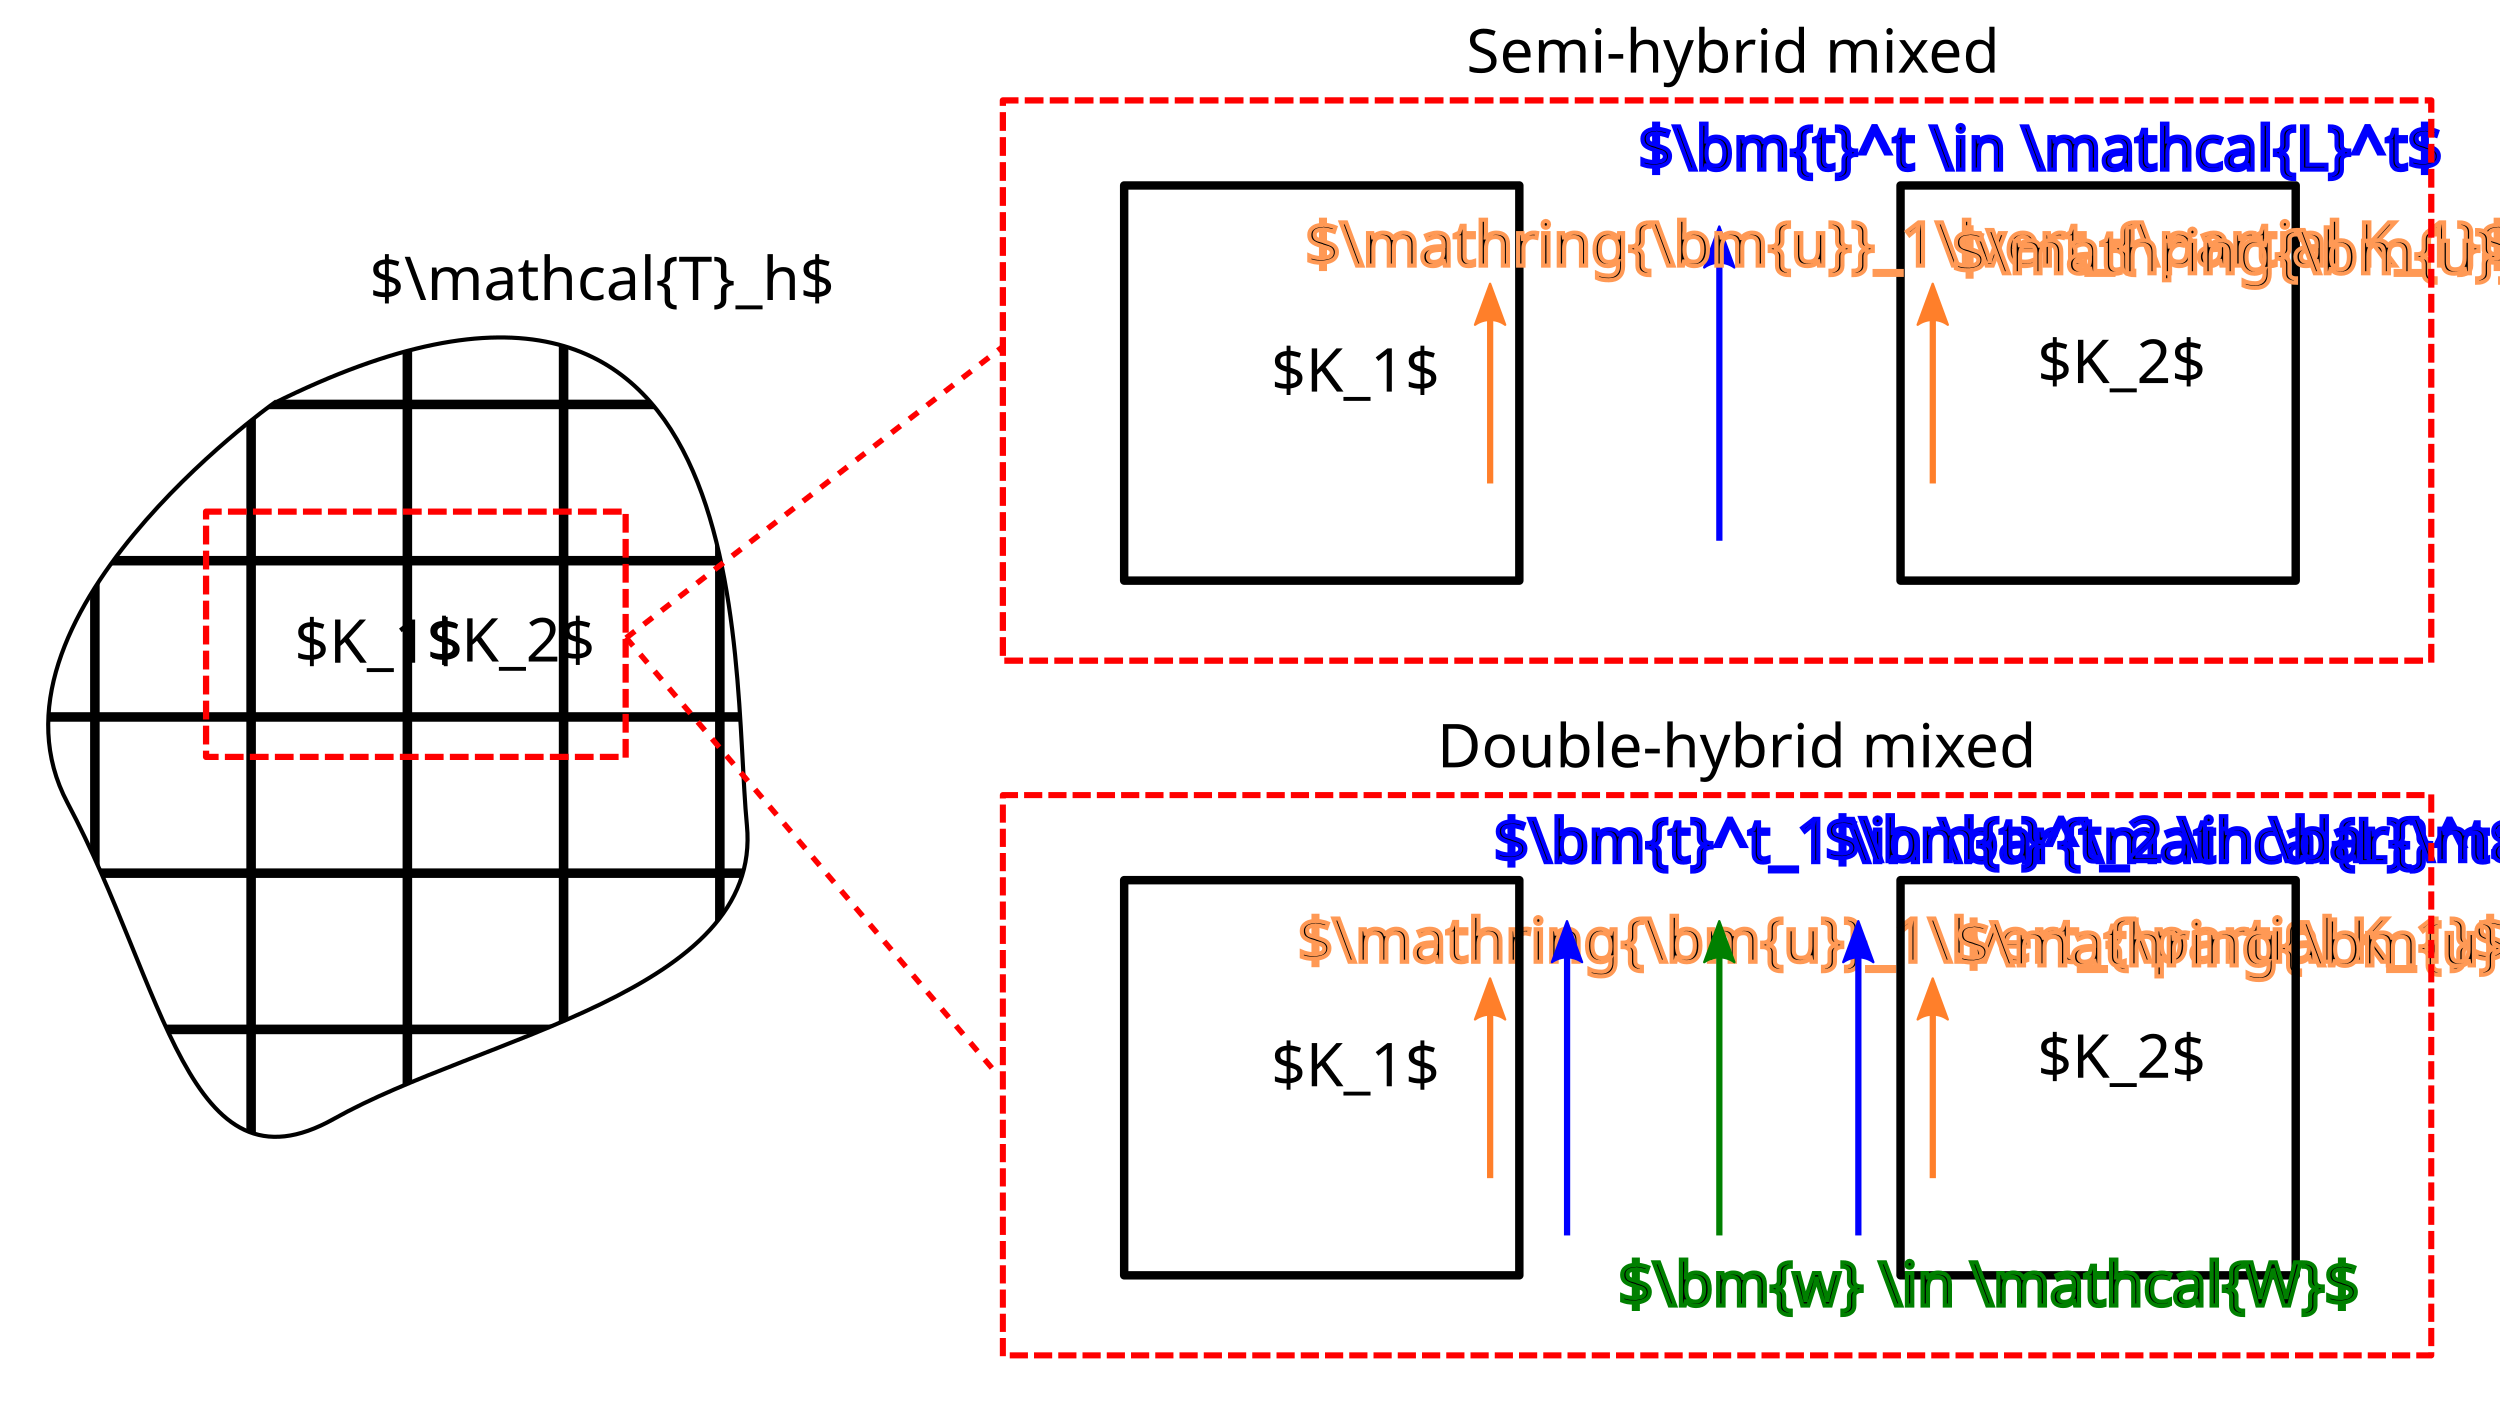
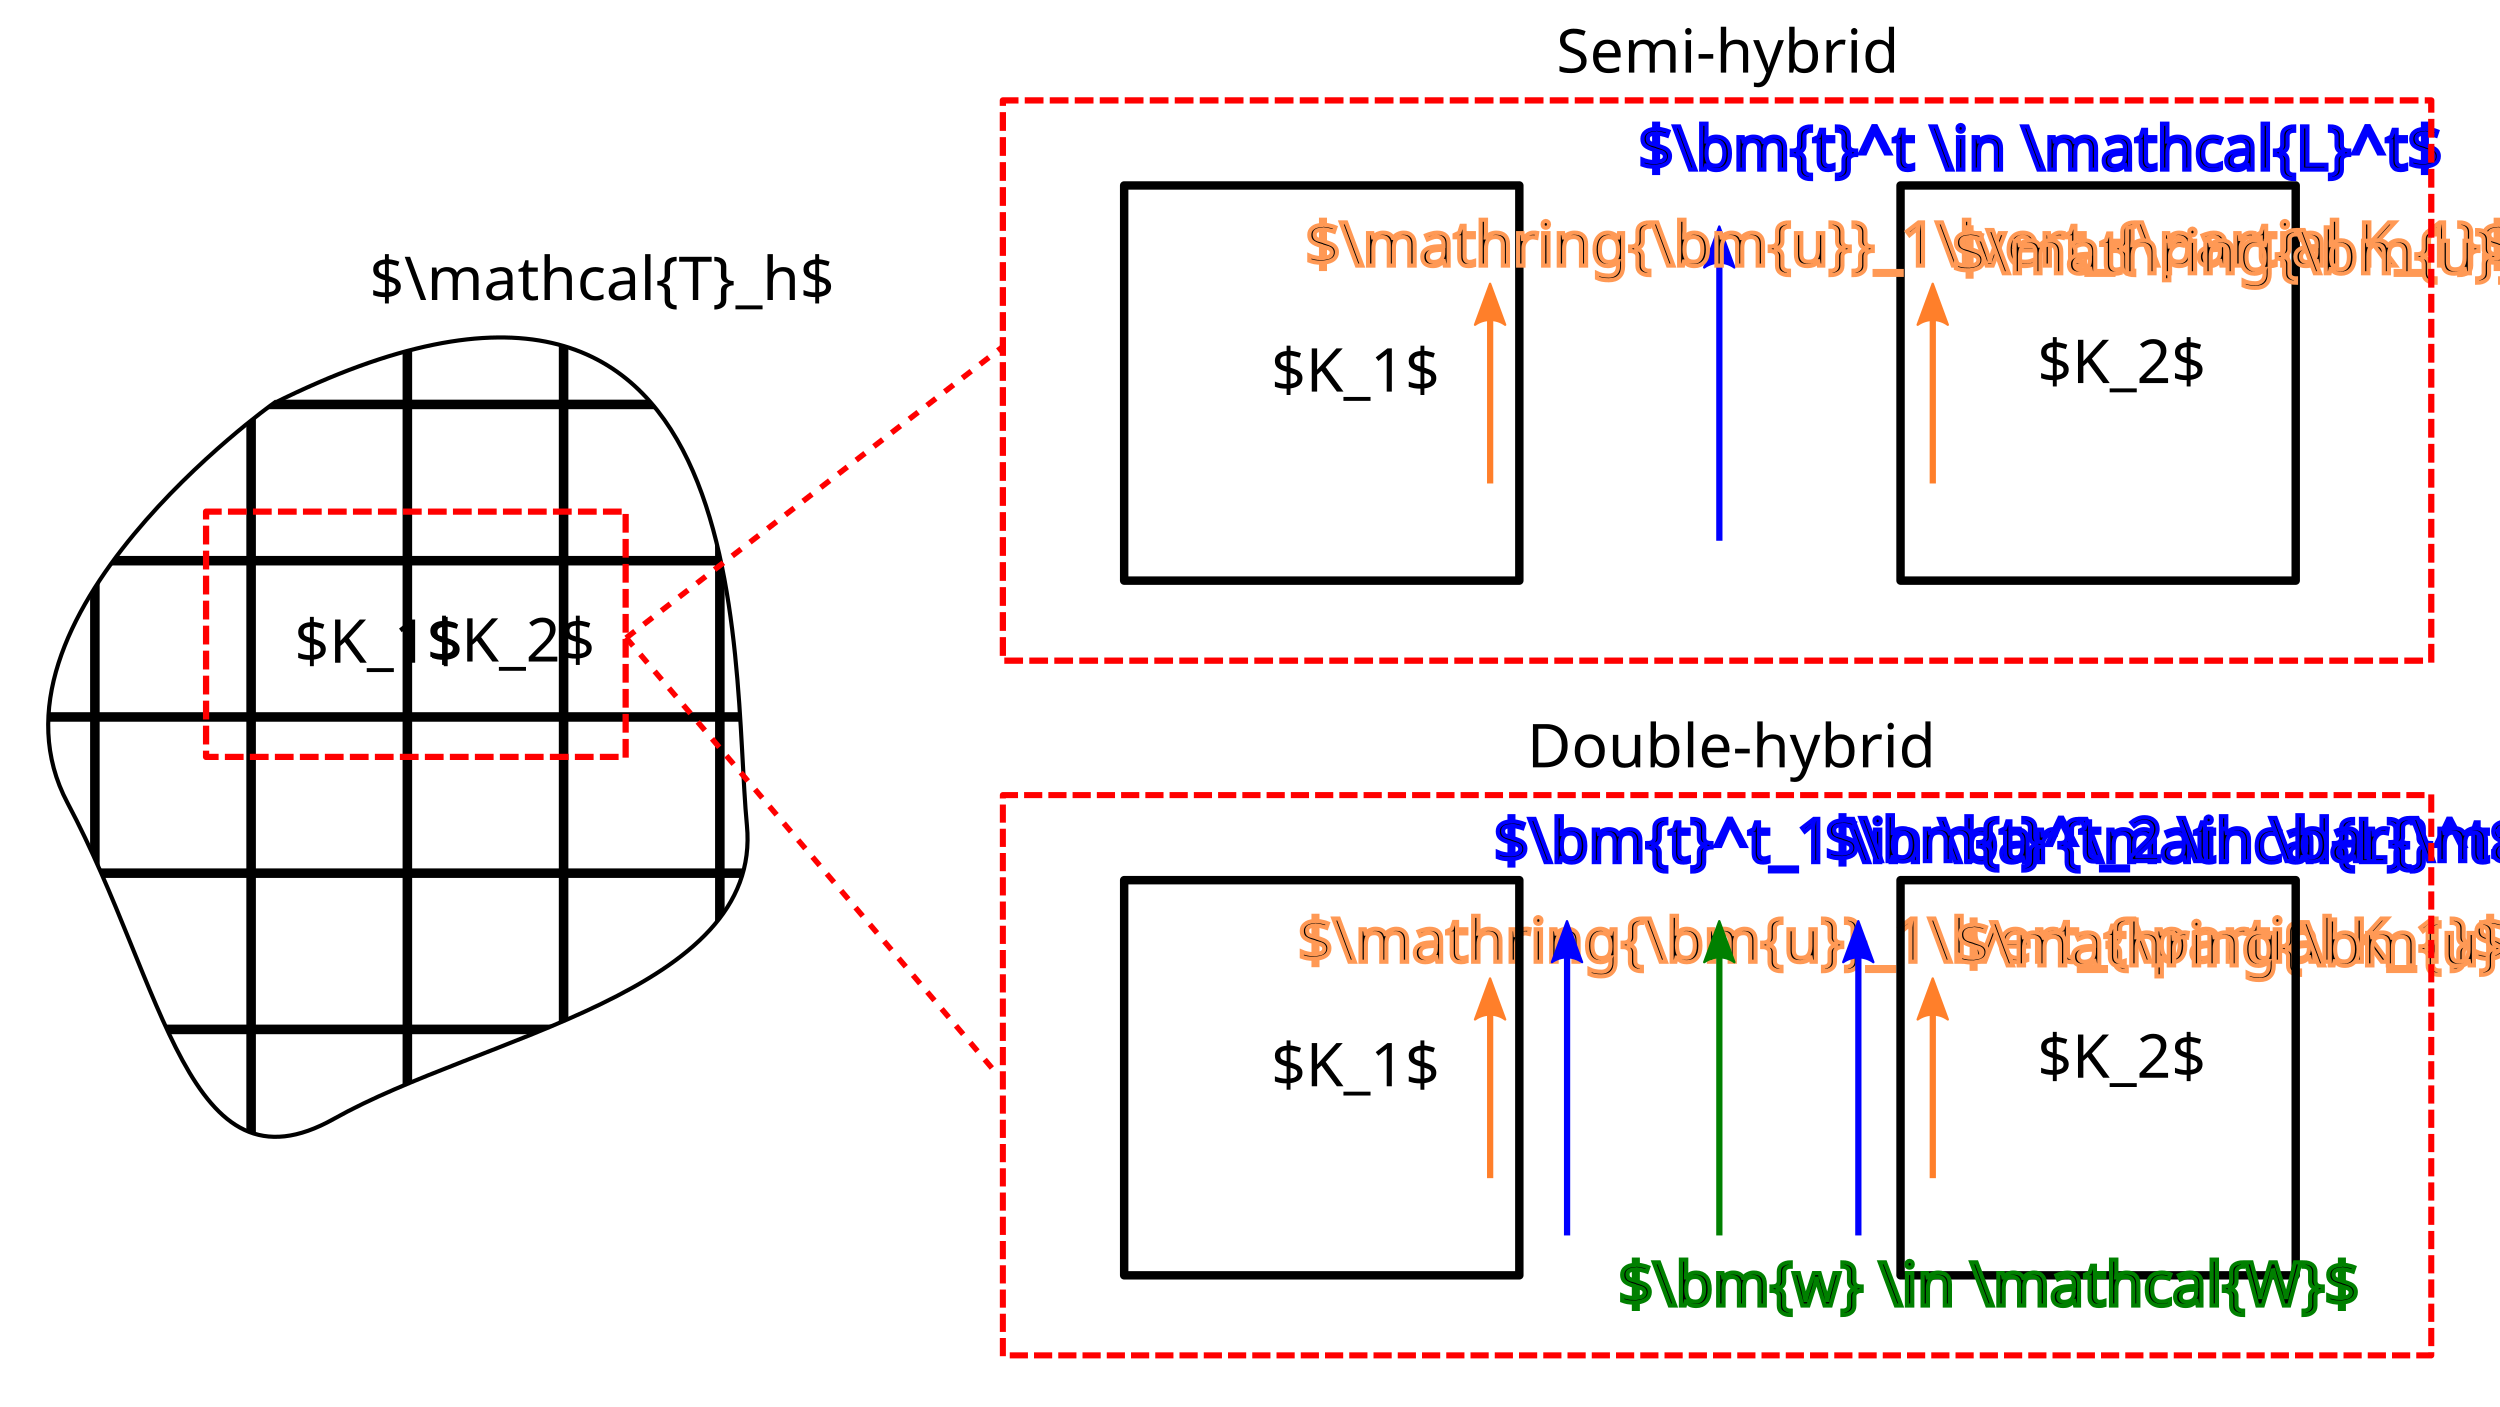
<svg xmlns="http://www.w3.org/2000/svg" id="svg5" version="1.1" viewBox="0 0 160 90" height="90mm" width="160mm">
  <defs id="defs2">
    <marker style="overflow:visible" id="Arrow2Mend" refX="0" refY="0" orient="auto">
      <path transform="scale(-0.6)" d="M 8.719,4.034 -2.207,0.016 8.719,-4.002 c -1.745,2.372 -1.735,5.617 -6e-7,8.035 z" style="fill:context-stroke;fill-rule:evenodd;stroke:context-stroke;stroke-width:0.625;stroke-linejoin:round" id="path8178" />
    </marker>
    <marker style="overflow:visible" id="Arrow1Lstart" refX="0" refY="0" orient="auto">
      <path transform="matrix(0.8,0,0,0.8,10,0)" style="fill:context-stroke;fill-rule:evenodd;stroke:context-stroke;stroke-width:1pt" d="M 0,0 5,-5 -12.5,0 5,5 Z" id="path8151" />
    </marker>
    <marker style="overflow:visible" id="Arrow2Mend-7" refX="0" refY="0" orient="auto">
      <path transform="scale(-0.6)" d="M 8.719,4.034 -2.207,0.016 8.719,-4.002 c -1.745,2.372 -1.735,5.617 -6e-7,8.035 z" style="fill:context-stroke;fill-rule:evenodd;stroke:context-stroke;stroke-width:0.625;stroke-linejoin:round" id="path8178-5" />
    </marker>
    <marker style="overflow:visible" id="Arrow2Mend-4" refX="0" refY="0" orient="auto">
      <path transform="scale(-0.6)" d="M 8.719,4.034 -2.207,0.016 8.719,-4.002 c -1.745,2.372 -1.735,5.617 -6e-7,8.035 z" style="fill:context-stroke;fill-rule:evenodd;stroke:context-stroke;stroke-width:0.625;stroke-linejoin:round" id="path8178-6" />
    </marker>
    <marker style="overflow:visible" id="Arrow2Mend-4-7" refX="0" refY="0" orient="auto">
      <path transform="scale(-0.6)" d="M 8.719,4.034 -2.207,0.016 8.719,-4.002 c -1.745,2.372 -1.735,5.617 -6e-7,8.035 z" style="fill:context-stroke;fill-rule:evenodd;stroke:context-stroke;stroke-width:0.625;stroke-linejoin:round" id="path8178-6-9" />
    </marker>
    <marker style="overflow:visible" id="Arrow2Mend-49" refX="0" refY="0" orient="auto">
      <path transform="scale(-0.6)" d="M 8.719,4.034 -2.207,0.016 8.719,-4.002 c -1.745,2.372 -1.735,5.617 -6e-7,8.035 z" style="fill:context-stroke;fill-rule:evenodd;stroke:context-stroke;stroke-width:0.625;stroke-linejoin:round" id="path8178-1" />
    </marker>
    <marker style="overflow:visible" id="Arrow2Mend-49-5" refX="0" refY="0" orient="auto">
      <path transform="scale(-0.6)" d="M 8.719,4.034 -2.207,0.016 8.719,-4.002 c -1.745,2.372 -1.735,5.617 -6e-7,8.035 z" style="fill:context-stroke;fill-rule:evenodd;stroke:context-stroke;stroke-width:0.625;stroke-linejoin:round" id="path8178-1-3" />
    </marker>
    <marker style="overflow:visible" id="Arrow2Mend-49-4" refX="0" refY="0" orient="auto">
      <path transform="scale(-0.6)" d="M 8.719,4.034 -2.207,0.016 8.719,-4.002 c -1.745,2.372 -1.735,5.617 -6e-7,8.035 z" style="fill:context-stroke;fill-rule:evenodd;stroke:context-stroke;stroke-width:0.625;stroke-linejoin:round" id="path8178-1-1" />
    </marker>
    <marker style="overflow:visible" id="Arrow2Mend-49-41" refX="0" refY="0" orient="auto">
      <path transform="scale(-0.6)" d="M 8.719,4.034 -2.207,0.016 8.719,-4.002 c -1.745,2.372 -1.735,5.617 -6e-7,8.035 z" style="fill:context-stroke;fill-rule:evenodd;stroke:context-stroke;stroke-width:0.625;stroke-linejoin:round" id="path8178-1-5" />
    </marker>
    <marker style="overflow:visible" id="Arrow2Mend-49-5-9" refX="0" refY="0" orient="auto">
      <path transform="scale(-0.6)" d="M 8.719,4.034 -2.207,0.016 8.719,-4.002 c -1.745,2.372 -1.735,5.617 -6e-7,8.035 z" style="fill:context-stroke;fill-rule:evenodd;stroke:context-stroke;stroke-width:0.625;stroke-linejoin:round" id="path8178-1-3-8" />
    </marker>
    <marker style="overflow:visible" id="Arrow2Mend-49-5-9-8" refX="0" refY="0" orient="auto">
      <path transform="scale(-0.6)" d="M 8.719,4.034 -2.207,0.016 8.719,-4.002 c -1.745,2.372 -1.735,5.617 -6e-7,8.035 z" style="fill:context-stroke;fill-rule:evenodd;stroke:context-stroke;stroke-width:0.625;stroke-linejoin:round" id="path8178-1-3-8-5" />
    </marker>
    <marker style="overflow:visible" id="Arrow2Mend-49-5-9-2" refX="0" refY="0" orient="auto">
      <path transform="scale(-0.6)" d="M 8.719,4.034 -2.207,0.016 8.719,-4.002 c -1.745,2.372 -1.735,5.617 -6e-7,8.035 z" style="fill:context-stroke;fill-rule:evenodd;stroke:context-stroke;stroke-width:0.625;stroke-linejoin:round" id="path8178-1-3-8-2" />
    </marker>
    <marker style="overflow:visible" id="Arrow2Mend-49-5-9-0" refX="0" refY="0" orient="auto">
      <path transform="scale(-0.6)" d="M 8.719,4.034 -2.207,0.016 8.719,-4.002 c -1.745,2.372 -1.735,5.617 -6e-7,8.035 z" style="fill:context-stroke;fill-rule:evenodd;stroke:context-stroke;stroke-width:0.625;stroke-linejoin:round" id="path8178-1-3-8-3" />
    </marker>
    <marker style="overflow:visible" id="Arrow2Mend-49-5-9-7" refX="0" refY="0" orient="auto">
      <path transform="scale(-0.6)" d="M 8.719,4.034 -2.207,0.016 8.719,-4.002 c -1.745,2.372 -1.735,5.617 -6e-7,8.035 z" style="fill:context-stroke;fill-rule:evenodd;stroke:context-stroke;stroke-width:0.625;stroke-linejoin:round" id="path8178-1-3-8-25" />
    </marker>
    <marker style="overflow:visible" id="Arrow2Mend-49-5-9-7-9" refX="0" refY="0" orient="auto">
      <path transform="scale(-0.6)" d="M 8.719,4.034 -2.207,0.016 8.719,-4.002 c -1.745,2.372 -1.735,5.617 -6e-7,8.035 z" style="fill:context-stroke;fill-rule:evenodd;stroke:context-stroke;stroke-width:0.625;stroke-linejoin:round" id="path8178-1-3-8-25-0" />
    </marker>
    <marker style="overflow:visible" id="Arrow2Mend-49-5-9-7-4" refX="0" refY="0" orient="auto">
      <path transform="scale(-0.6)" d="M 8.719,4.034 -2.207,0.016 8.719,-4.002 c -1.745,2.372 -1.735,5.617 -6e-7,8.035 z" style="fill:context-stroke;fill-rule:evenodd;stroke:context-stroke;stroke-width:0.625;stroke-linejoin:round" id="path8178-1-3-8-25-7" />
    </marker>
    <marker style="overflow:visible" id="Arrow2Mend-49-5-9-7-5" refX="0" refY="0" orient="auto">
      <path transform="scale(-0.6)" d="M 8.719,4.034 -2.207,0.016 8.719,-4.002 c -1.745,2.372 -1.735,5.617 -6e-7,8.035 z" style="fill:context-stroke;fill-rule:evenodd;stroke:context-stroke;stroke-width:0.625;stroke-linejoin:round" id="path8178-1-3-8-25-71" />
    </marker>
    <marker style="overflow:visible" id="Arrow2Mend-49-5-9-7-3" refX="0" refY="0" orient="auto">
      <path transform="scale(-0.6)" d="M 8.719,4.034 -2.207,0.016 8.719,-4.002 c -1.745,2.372 -1.735,5.617 -6e-7,8.035 z" style="fill:context-stroke;fill-rule:evenodd;stroke:context-stroke;stroke-width:0.625;stroke-linejoin:round" id="path8178-1-3-8-25-3" />
    </marker>
    <marker style="overflow:visible" id="Arrow2Mend-49-5-9-7-3-5" refX="0" refY="0" orient="auto">
      <path transform="scale(-0.6)" d="M 8.719,4.034 -2.207,0.016 8.719,-4.002 c -1.745,2.372 -1.735,5.617 -6e-7,8.035 z" style="fill:context-stroke;fill-rule:evenodd;stroke:context-stroke;stroke-width:0.625;stroke-linejoin:round" id="path8178-1-3-8-25-3-1" />
    </marker>
    <marker style="overflow:visible" id="Arrow2Mend-49-5-9-7-3-5-8" refX="0" refY="0" orient="auto">
      <path transform="scale(-0.6)" d="M 8.719,4.034 -2.207,0.016 8.719,-4.002 c -1.745,2.372 -1.735,5.617 -6e-7,8.035 z" style="fill:context-stroke;fill-rule:evenodd;stroke:context-stroke;stroke-width:0.625;stroke-linejoin:round" id="path8178-1-3-8-25-3-1-7" />
    </marker>
    <marker style="overflow:visible" id="Arrow2Mend-49-5-9-7-3-5-8-3" refX="0" refY="0" orient="auto">
      <path transform="scale(-0.6)" d="M 8.719,4.034 -2.207,0.016 8.719,-4.002 c -1.745,2.372 -1.735,5.617 -6e-7,8.035 z" style="fill:context-stroke;fill-rule:evenodd;stroke:context-stroke;stroke-width:0.625;stroke-linejoin:round" id="path8178-1-3-8-25-3-1-7-5" />
    </marker>
    <marker style="overflow:visible" id="Arrow2Mend-76" refX="0" refY="0" orient="auto">
      <path transform="scale(-0.6)" d="M 8.719,4.034 -2.207,0.016 8.719,-4.002 c -1.745,2.372 -1.735,5.617 -6e-7,8.035 z" style="fill:context-stroke;fill-rule:evenodd;stroke:context-stroke;stroke-width:0.625;stroke-linejoin:round" id="path8178-15" />
    </marker>
    <marker style="overflow:visible" id="Arrow2Mend-7-0" refX="0" refY="0" orient="auto">
      <path transform="scale(-0.6)" d="M 8.719,4.034 -2.207,0.016 8.719,-4.002 c -1.745,2.372 -1.735,5.617 -6e-7,8.035 z" style="fill:context-stroke;fill-rule:evenodd;stroke:context-stroke;stroke-width:0.625;stroke-linejoin:round" id="path8178-5-6" />
    </marker>
    <marker style="overflow:visible" id="Arrow2Mend-4-5" refX="0" refY="0" orient="auto">
      <path transform="scale(-0.6)" d="M 8.719,4.034 -2.207,0.016 8.719,-4.002 c -1.745,2.372 -1.735,5.617 -6e-7,8.035 z" style="fill:context-stroke;fill-rule:evenodd;stroke:context-stroke;stroke-width:0.625;stroke-linejoin:round" id="path8178-6-0" />
    </marker>
    <marker style="overflow:visible" id="Arrow2Mend-4-7-8" refX="0" refY="0" orient="auto">
      <path transform="scale(-0.6)" d="M 8.719,4.034 -2.207,0.016 8.719,-4.002 c -1.745,2.372 -1.735,5.617 -6e-7,8.035 z" style="fill:context-stroke;fill-rule:evenodd;stroke:context-stroke;stroke-width:0.625;stroke-linejoin:round" id="path8178-6-9-1" />
    </marker>
    <marker style="overflow:visible" id="Arrow2Mend-49-2" refX="0" refY="0" orient="auto">
      <path transform="scale(-0.6)" d="M 8.719,4.034 -2.207,0.016 8.719,-4.002 c -1.745,2.372 -1.735,5.617 -6e-7,8.035 z" style="fill:context-stroke;fill-rule:evenodd;stroke:context-stroke;stroke-width:0.625;stroke-linejoin:round" id="path8178-1-2" />
    </marker>
    <marker style="overflow:visible" id="Arrow2Mend-49-5-6" refX="0" refY="0" orient="auto">
      <path transform="scale(-0.6)" d="M 8.719,4.034 -2.207,0.016 8.719,-4.002 c -1.745,2.372 -1.735,5.617 -6e-7,8.035 z" style="fill:context-stroke;fill-rule:evenodd;stroke:context-stroke;stroke-width:0.625;stroke-linejoin:round" id="path8178-1-3-9" />
    </marker>
    <marker style="overflow:visible" id="Arrow2Mend-49-4-1" refX="0" refY="0" orient="auto">
      <path transform="scale(-0.6)" d="M 8.719,4.034 -2.207,0.016 8.719,-4.002 c -1.745,2.372 -1.735,5.617 -6e-7,8.035 z" style="fill:context-stroke;fill-rule:evenodd;stroke:context-stroke;stroke-width:0.625;stroke-linejoin:round" id="path8178-1-1-0" />
    </marker>
    <marker style="overflow:visible" id="Arrow2Mend-49-41-4" refX="0" refY="0" orient="auto">
      <path transform="scale(-0.6)" d="M 8.719,4.034 -2.207,0.016 8.719,-4.002 c -1.745,2.372 -1.735,5.617 -6e-7,8.035 z" style="fill:context-stroke;fill-rule:evenodd;stroke:context-stroke;stroke-width:0.625;stroke-linejoin:round" id="path8178-1-5-2" />
    </marker>
    <marker style="overflow:visible" id="Arrow2Mend-49-5-9-74" refX="0" refY="0" orient="auto">
      <path transform="scale(-0.6)" d="M 8.719,4.034 -2.207,0.016 8.719,-4.002 c -1.745,2.372 -1.735,5.617 -6e-7,8.035 z" style="fill:context-stroke;fill-rule:evenodd;stroke:context-stroke;stroke-width:0.625;stroke-linejoin:round" id="path8178-1-3-8-0" />
    </marker>
    <marker style="overflow:visible" id="Arrow2Mend-49-5-9-7-32" refX="0" refY="0" orient="auto">
      <path transform="scale(-0.6)" d="M 8.719,4.034 -2.207,0.016 8.719,-4.002 c -1.745,2.372 -1.735,5.617 -6e-7,8.035 z" style="fill:context-stroke;fill-rule:evenodd;stroke:context-stroke;stroke-width:0.625;stroke-linejoin:round" id="path8178-1-3-8-25-8" />
    </marker>
    <marker style="overflow:visible" id="Arrow2Mend-49-5-9-7-3-0" refX="0" refY="0" orient="auto">
      <path transform="scale(-0.6)" d="M 8.719,4.034 -2.207,0.016 8.719,-4.002 c -1.745,2.372 -1.735,5.617 -6e-7,8.035 z" style="fill:context-stroke;fill-rule:evenodd;stroke:context-stroke;stroke-width:0.625;stroke-linejoin:round" id="path8178-1-3-8-25-3-3" />
    </marker>
    <marker style="overflow:visible" id="Arrow2Mend-49-5-9-7-3-5-7" refX="0" refY="0" orient="auto">
      <path transform="scale(-0.6)" d="M 8.719,4.034 -2.207,0.016 8.719,-4.002 c -1.745,2.372 -1.735,5.617 -6e-7,8.035 z" style="fill:context-stroke;fill-rule:evenodd;stroke:context-stroke;stroke-width:0.625;stroke-linejoin:round" id="path8178-1-3-8-25-3-1-0" />
    </marker>
    <marker style="overflow:visible" id="Arrow2Mend-49-5-9-7-3-5-8-0" refX="0" refY="0" orient="auto">
      <path transform="scale(-0.6)" d="M 8.719,4.034 -2.207,0.016 8.719,-4.002 c -1.745,2.372 -1.735,5.617 -6e-7,8.035 z" style="fill:context-stroke;fill-rule:evenodd;stroke:context-stroke;stroke-width:0.625;stroke-linejoin:round" id="path8178-1-3-8-25-3-1-7-3" />
    </marker>
    <marker style="overflow:visible" id="Arrow2Mend-49-5-9-7-3-5-8-3-4" refX="0" refY="0" orient="auto">
      <path transform="scale(-0.6)" d="M 8.719,4.034 -2.207,0.016 8.719,-4.002 c -1.745,2.372 -1.735,5.617 -6e-7,8.035 z" style="fill:context-stroke;fill-rule:evenodd;stroke:context-stroke;stroke-width:0.625;stroke-linejoin:round" id="path8178-1-3-8-25-3-1-7-5-9" />
    </marker>
    <marker style="overflow:visible" id="Arrow2Mend-49-5-9-7-4-2" refX="0" refY="0" orient="auto">
      <path transform="scale(-0.6)" d="M 8.719,4.034 -2.207,0.016 8.719,-4.002 c -1.745,2.372 -1.735,5.617 -6e-7,8.035 z" style="fill:context-stroke;fill-rule:evenodd;stroke:context-stroke;stroke-width:0.625;stroke-linejoin:round" id="path8178-1-3-8-25-7-7" />
    </marker>
    <marker style="overflow:visible" id="Arrow2Mend-49-5-9-7-5-4" refX="0" refY="0" orient="auto">
      <path transform="scale(-0.6)" d="M 8.719,4.034 -2.207,0.016 8.719,-4.002 c -1.745,2.372 -1.735,5.617 -6e-7,8.035 z" style="fill:context-stroke;fill-rule:evenodd;stroke:context-stroke;stroke-width:0.625;stroke-linejoin:round" id="path8178-1-3-8-25-71-2" />
    </marker>
    <marker style="overflow:visible" id="Arrow2Mend-49-5-9-7-9-5" refX="0" refY="0" orient="auto">
      <path transform="scale(-0.6)" d="M 8.719,4.034 -2.207,0.016 8.719,-4.002 c -1.745,2.372 -1.735,5.617 -6e-7,8.035 z" style="fill:context-stroke;fill-rule:evenodd;stroke:context-stroke;stroke-width:0.625;stroke-linejoin:round" id="path8178-1-3-8-25-0-2" />
    </marker>
    <marker style="overflow:visible" id="Arrow2Mend-49-5-9-8-4" refX="0" refY="0" orient="auto">
      <path transform="scale(-0.6)" d="M 8.719,4.034 -2.207,0.016 8.719,-4.002 c -1.745,2.372 -1.735,5.617 -6e-7,8.035 z" style="fill:context-stroke;fill-rule:evenodd;stroke:context-stroke;stroke-width:0.625;stroke-linejoin:round" id="path8178-1-3-8-5-4" />
    </marker>
    <marker style="overflow:visible" id="Arrow2Mend-49-5-9-2-3" refX="0" refY="0" orient="auto">
      <path transform="scale(-0.6)" d="M 8.719,4.034 -2.207,0.016 8.719,-4.002 c -1.745,2.372 -1.735,5.617 -6e-7,8.035 z" style="fill:context-stroke;fill-rule:evenodd;stroke:context-stroke;stroke-width:0.625;stroke-linejoin:round" id="path8178-1-3-8-2-8" />
    </marker>
    <marker style="overflow:visible" id="Arrow2Mend-49-5-9-0-6" refX="0" refY="0" orient="auto">
      <path transform="scale(-0.6)" d="M 8.719,4.034 -2.207,0.016 8.719,-4.002 c -1.745,2.372 -1.735,5.617 -6e-7,8.035 z" style="fill:context-stroke;fill-rule:evenodd;stroke:context-stroke;stroke-width:0.625;stroke-linejoin:round" id="path8178-1-3-8-3-0" />
    </marker>
    <clipPath clipPathUnits="userSpaceOnUse" id="clipPath47480">
      <path style="fill:#ff0000;stroke:#000000;stroke-width:0.265px;stroke-linecap:butt;stroke-linejoin:miter;stroke-opacity:1;paint-order:fill markers stroke" d="m 6.302,33.809 c 0,0 -19.41,13.817 -13.17,25.56 6.24,11.743 7.702,25.479 17.061,20.214 C 19.551,74.317 37.64,71.491 36.613,60.802 35.585,50.112 37.671,18.18 6.302,33.809 Z" id="path47482" />
    </clipPath>
    <marker style="overflow:visible" id="Arrow2Mend-0" refX="0" refY="0" orient="auto">
      <path transform="scale(-0.6)" d="M 8.719,4.034 -2.207,0.016 8.719,-4.002 c -1.745,2.372 -1.735,5.617 -6e-7,8.035 z" style="fill:context-stroke;fill-rule:evenodd;stroke:context-stroke;stroke-width:0.625;stroke-linejoin:round" id="path8178-2" />
    </marker>
    <marker style="overflow:visible" id="Arrow2Mend-49-58" refX="0" refY="0" orient="auto">
      <path transform="scale(-0.6)" d="M 8.719,4.034 -2.207,0.016 8.719,-4.002 c -1.745,2.372 -1.735,5.617 -6e-7,8.035 z" style="fill:context-stroke;fill-rule:evenodd;stroke:context-stroke;stroke-width:0.625;stroke-linejoin:round" id="path8178-1-9" />
    </marker>
    <marker style="overflow:visible" id="Arrow2Mend-49-5-5" refX="0" refY="0" orient="auto">
      <path transform="scale(-0.6)" d="M 8.719,4.034 -2.207,0.016 8.719,-4.002 c -1.745,2.372 -1.735,5.617 -6e-7,8.035 z" style="fill:context-stroke;fill-rule:evenodd;stroke:context-stroke;stroke-width:0.625;stroke-linejoin:round" id="path8178-1-3-0" />
    </marker>
    <marker style="overflow:visible" id="Arrow2Mend-769" refX="0" refY="0" orient="auto">
      <path transform="scale(-0.6)" d="M 8.719,4.034 -2.207,0.016 8.719,-4.002 c -1.745,2.372 -1.735,5.617 -6e-7,8.035 z" style="fill:context-stroke;fill-rule:evenodd;stroke:context-stroke;stroke-width:0.625;stroke-linejoin:round" id="path8178-11" />
    </marker>
    <marker style="overflow:visible" id="Arrow2Mend-49-9" refX="0" refY="0" orient="auto">
      <path transform="scale(-0.6)" d="M 8.719,4.034 -2.207,0.016 8.719,-4.002 c -1.745,2.372 -1.735,5.617 -6e-7,8.035 z" style="fill:context-stroke;fill-rule:evenodd;stroke:context-stroke;stroke-width:0.625;stroke-linejoin:round" id="path8178-1-0" />
    </marker>
    <marker style="overflow:visible" id="Arrow2Mend-49-5-8" refX="0" refY="0" orient="auto">
      <path transform="scale(-0.6)" d="M 8.719,4.034 -2.207,0.016 8.719,-4.002 c -1.745,2.372 -1.735,5.617 -6e-7,8.035 z" style="fill:context-stroke;fill-rule:evenodd;stroke:context-stroke;stroke-width:0.625;stroke-linejoin:round" id="path8178-1-3-98" />
    </marker>
    <marker style="overflow:visible" id="Arrow2Mend-769-5" refX="0" refY="0" orient="auto">
      <path transform="scale(-0.6)" d="M 8.719,4.034 -2.207,0.016 8.719,-4.002 c -1.745,2.372 -1.735,5.617 -6e-7,8.035 z" style="fill:context-stroke;fill-rule:evenodd;stroke:context-stroke;stroke-width:0.625;stroke-linejoin:round" id="path8178-11-6" />
    </marker>
    <marker style="overflow:visible" id="Arrow2Mend-769-4" refX="0" refY="0" orient="auto">
      <path transform="scale(-0.6)" d="M 8.719,4.034 -2.207,0.016 8.719,-4.002 c -1.745,2.372 -1.735,5.617 -6e-7,8.035 z" style="fill:context-stroke;fill-rule:evenodd;stroke:context-stroke;stroke-width:0.625;stroke-linejoin:round" id="path8178-11-8" />
    </marker>
  </defs>
  <g id="layer1" transform="translate(19.97943,-3.063511)">
    <text xml:space="preserve" style="font-size:3.881px;line-height:1.25;font-family:'CMU Serif';-inkscape-font-specification:'CMU Serif, Normal';stroke-width:0.265;paint-order:fill markers stroke" x="3.672" y="22.266" id="text5235">
      <tspan id="tspan5233" style="stroke-width:0.265" x="3.672" y="22.266">$\mathcal{T}_h$</tspan>
    </text>
    <text xml:space="preserve" style="font-size:3.881px;line-height:1.25;font-family:'CMU Serif';-inkscape-font-specification:'CMU Serif, Normal';stroke-width:0.265;paint-order:fill markers stroke" x="-1.129" y="45.479" id="text5235-6-8">
      <tspan id="tspan5233-3-0" style="stroke-width:0.265" x="-1.129" y="45.479">$K_1$</tspan>
    </text>
    <text xml:space="preserve" style="font-size:3.881px;line-height:1.25;font-family:'CMU Serif';-inkscape-font-specification:'CMU Serif, Normal';stroke-width:0.265;paint-order:fill markers stroke" x="7.33" y="45.401" id="text5235-6-6-4">
      <tspan id="tspan5233-3-3-1" style="stroke-width:0.265" x="7.33" y="45.401">$K_2$</tspan>
    </text>
    <g id="g47498" transform="translate(-8.790098,-4.919994)">
      <path style="fill:none;stroke:#000000;stroke-width:0.265px;stroke-linecap:butt;stroke-linejoin:miter;stroke-opacity:1;paint-order:fill markers stroke" d="m 6.302,33.809 c 0,0 -19.41,13.817 -13.17,25.56 6.24,11.743 7.702,25.479 17.061,20.214 9.359,-5.265 27.448,-8.091 26.42,-18.78 -1.027,-10.689 1.058,-42.621 -30.311,-26.993 z" id="path38016-5" />
      <g id="g46982" clip-path="url(#clipPath47480)">
        <g id="g46995">
          <path style="fill:none;stroke:#000000;stroke-width:0.612;stroke-linecap:butt;stroke-linejoin:miter;stroke-miterlimit:4;stroke-dasharray:none;stroke-opacity:1" d="M -15.117,33.868 H -0.118 14.88 29.88 44.88" id="path1863-38" />
          <path style="fill:none;stroke:#000000;stroke-width:0.612;stroke-linecap:butt;stroke-linejoin:miter;stroke-miterlimit:4;stroke-dasharray:none;stroke-opacity:1" d="m -15.117,43.868 c 0,0 6.39,0 15,0 4.581,0 9.789,0 14.998,0 5.209,0 10.419,0 15,0 8.61,0 15,0 15,0" id="path1863-38-7" />
          <path style="fill:none;stroke:#000000;stroke-width:0.612;stroke-linecap:butt;stroke-linejoin:miter;stroke-miterlimit:4;stroke-dasharray:none;stroke-opacity:1" d="m -15.116,53.869 c 0,0 6.39,0 15,0 4.581,0 9.789,0 14.998,0 5.209,0 10.419,0 15,0 8.61,0 15,0 15,0" id="path1863-38-2" />
          <path style="fill:none;stroke:#000000;stroke-width:0.612;stroke-linecap:butt;stroke-linejoin:miter;stroke-miterlimit:4;stroke-dasharray:none;stroke-opacity:1" d="m -15.117,63.867 c 0,0 6.39,0 15,0 4.581,0 9.789,0 14.998,0 5.209,0 10.419,0 15,0 8.61,0 15,0 15,0" id="path1863-38-4" />
          <path style="fill:none;stroke:#000000;stroke-width:0.612;stroke-linecap:butt;stroke-linejoin:miter;stroke-miterlimit:4;stroke-dasharray:none;stroke-opacity:1" d="m -15.117,73.866 c 0,0 6.39,0 15,0 4.581,0 9.789,0 14.998,0 5.209,0 10.419,0 15,0 8.61,0 15,0 15,0" id="path1863-38-1" />
          <path id="path1863-3-1" style="fill:none;stroke:#000000;stroke-width:0.75;stroke-linecap:square;stroke-linejoin:round;stroke-miterlimit:4;stroke-dasharray:none;stroke-opacity:1;paint-order:fill markers stroke" d="m 44.88,83.866 c 0,0 0,-4.029 0,-10 0,-2.945 0,-6.361 0,-9.999 0,-3.218 0,-6.609 0,-10 0,-3.391 0,-6.782 0,-10 0,-3.639 0,-7.056 0,-10 0,-5.97 0,-9.999 0,-9.999 m -59.998,59.998 c 0,0 0,-4.029 0,-10 0,-2.945 0,-6.361 0,-9.999 0,-3.218 0,-6.609 0,-10 0,-3.391 0,-6.782 0,-10 0,-3.639 0,-7.056 0,-10 0,-5.97 0,-9.999 0,-9.999 m 0,59.998 c 3.333,0 6.666,0 9.999,0 3.333,0 6.667,0 10,0 3.333,0 6.666,0 10,0 3.333,0 6.666,0 9.999,0 3.333,0 6.667,0 10,0 3.333,0 6.667,0 10,0 M -15.117,23.869 c 0,0 4.029,0 10,0 2.944,0 6.361,0 9.999,0 3.218,0 6.609,0 10,0 3.391,0 6.782,0 10,0 3.639,0 7.056,0 10,0 5.97,0 9.999,0 9.999,0 0,0 -4.029,0 -10,0 -2.945,0 -6.361,0 -9.999,0 -3.218,0 -6.609,0 -10,0 -3.391,0 -6.782,0 -10,0 -3.639,0 -7.055,0 -10,0 -5.97,0 -9.999,0 -9.999,0" />
          <path style="fill:none;stroke:#000000;stroke-width:0.612;stroke-linecap:butt;stroke-linejoin:miter;stroke-miterlimit:4;stroke-dasharray:none;stroke-opacity:1" d="M -5.117,83.866 V 68.867 53.869 38.869 23.869" id="path1863-3-1-7" />
          <path style="fill:none;stroke:#000000;stroke-width:0.612;stroke-linecap:butt;stroke-linejoin:miter;stroke-miterlimit:4;stroke-dasharray:none;stroke-opacity:1" d="M 4.882,83.866 V 68.867 53.869 38.869 23.869" id="path1863-3-1-7-5" />
          <path style="fill:none;stroke:#000000;stroke-width:0.612;stroke-linecap:butt;stroke-linejoin:miter;stroke-miterlimit:4;stroke-dasharray:none;stroke-opacity:1" d="M 14.882,83.866 V 68.867 53.869 38.869 23.869" id="path1863-3-1-7-4" />
          <path style="fill:none;stroke:#000000;stroke-width:0.612;stroke-linecap:butt;stroke-linejoin:miter;stroke-miterlimit:4;stroke-dasharray:none;stroke-opacity:1" d="M 24.881,83.866 V 68.867 53.869 38.869 23.869" id="path1863-3-1-7-22" />
          <path style="fill:none;stroke:#000000;stroke-width:0.612;stroke-linecap:butt;stroke-linejoin:miter;stroke-miterlimit:4;stroke-dasharray:none;stroke-opacity:1" d="M 34.881,83.866 V 68.867 53.869 38.869 23.869" id="path1863-3-1-7-1" />
        </g>
      </g>
    </g>
    <rect style="opacity:1;fill:none;stroke:#ff0000;stroke-width:0.4;stroke-linecap:square;stroke-linejoin:round;stroke-miterlimit:4;stroke-dasharray:0.8, 0.8;stroke-dashoffset:0;paint-order:fill markers stroke" id="rect47522" width="26.853" height="15.697" x="-6.791" y="35.808" />
-     <text xml:space="preserve" style="font-size:3.881px;line-height:1.25;font-family:'CMU Serif';-inkscape-font-specification:'CMU Serif, Normal';stroke-width:0.265;paint-order:fill markers stroke" x="73.865" y="7.712" id="text5235-8">
-       <tspan id="tspan5233-5" style="stroke-width:0.265" x="73.865" y="7.712">Semi-hybrid mixed</tspan>
+     <text xml:space="preserve" style="font-size:3.881px;line-height:1.25;font-family:'CMU Serif';-inkscape-font-specification:'CMU Serif, Normal';stroke-width:0.265;paint-order:fill markers stroke" x="79.626" y="7.712" id="text5235-8">
+       <tspan id="tspan5233-5" style="stroke-width:0.265" x="79.626" y="7.712">Semi-hybrid</tspan>
    </text>
    <rect style="fill:none;stroke:#000000;stroke-width:0.54;stroke-linecap:square;stroke-linejoin:round;stroke-miterlimit:4;stroke-dasharray:12.96, 0.54;stroke-dashoffset:0;paint-order:fill markers stroke" id="rect6785" width="25.291" height="25.291" x="51.967" y="14.933" />
    <rect style="fill:none;stroke:#000000;stroke-width:0.54;stroke-linecap:square;stroke-linejoin:round;stroke-miterlimit:4;stroke-dasharray:12.96, 0.54;stroke-dashoffset:0;paint-order:fill markers stroke" id="rect6785-7" width="25.291" height="25.291" x="101.655" y="14.933" />
    <path style="fill:none;stroke:#0000ff;stroke-width:0.4;stroke-linecap:butt;stroke-linejoin:miter;stroke-miterlimit:4;stroke-dasharray:none;stroke-opacity:1;marker-end:url(#Arrow2Mend);paint-order:fill markers stroke" d="M 90.059,37.672 V 18.09" id="path8051" />
    <path style="fill:none;stroke:#ff7f2a;stroke-width:0.4;stroke-linecap:butt;stroke-linejoin:miter;stroke-miterlimit:4;stroke-dasharray:none;stroke-opacity:1;marker-end:url(#Arrow2Mend-49);paint-order:fill markers stroke" d="M 75.39,34.006 V 21.756" id="path8051-7" />
    <path style="fill:none;stroke:#ff7f2a;stroke-width:0.4;stroke-linecap:butt;stroke-linejoin:miter;stroke-miterlimit:4;stroke-dasharray:none;stroke-opacity:1;marker-end:url(#Arrow2Mend-49-5);paint-order:fill markers stroke" d="M 103.719,34.006 V 21.756" id="path8051-7-9" />
    <text xml:space="preserve" style="font-size:3.881px;line-height:1.25;font-family:'CMU Serif';-inkscape-font-specification:'CMU Serif, Normal';stroke-width:0.265;paint-order:fill markers stroke" x="61.378" y="28.126" id="text5235-6">
      <tspan id="tspan5233-3" style="stroke-width:0.265" x="61.378" y="28.126">$K_1$</tspan>
    </text>
    <text xml:space="preserve" style="font-size:3.881px;line-height:1.25;font-family:'CMU Serif';-inkscape-font-specification:'CMU Serif, Normal';stroke:#ff9955;stroke-width:0.265;paint-order:fill markers stroke" x="63.583" y="20.064" id="text5235-6-5">
      <tspan id="tspan5233-3-9" style="stroke:#ff9955;stroke-width:0.265" x="63.583" y="20.064">$\mathring{\bm{u}}_1\lvert_{\partial K_1}$</tspan>
    </text>
    <text xml:space="preserve" style="font-size:3.881px;line-height:1.25;font-family:'CMU Serif';-inkscape-font-specification:'CMU Serif, Normal';stroke:#ff9955;stroke-width:0.265;paint-order:fill markers stroke" x="104.966" y="20.552" id="text5235-6-5-9">
      <tspan id="tspan5233-3-9-0" style="stroke:#ff9955;stroke-width:0.265" x="104.966" y="20.552">$\mathring{\bm{u}}_2 \lvert_{\partial K_2}$</tspan>
    </text>
    <text xml:space="preserve" style="font-size:3.881px;line-height:1.25;font-family:'CMU Serif';-inkscape-font-specification:'CMU Serif, Normal';stroke:#ff9955;stroke-width:0.265;paint-order:fill markers stroke" x="63.102" y="64.615" id="text5235-6-5-7">
      <tspan id="tspan5233-3-9-2" style="stroke:#ff9955;stroke-width:0.265" x="63.102" y="64.615">$\mathring{\bm{u}}_1\lvert_{\partial K_1}$</tspan>
    </text>
    <text xml:space="preserve" style="font-size:3.881px;line-height:1.25;font-family:'CMU Serif';-inkscape-font-specification:'CMU Serif, Normal';stroke:#ff9955;stroke-width:0.265;paint-order:fill markers stroke" x="105.221" y="64.849" id="text5235-6-5-9-1">
      <tspan id="tspan5233-3-9-0-3" style="stroke:#ff9955;stroke-width:0.265" x="105.221" y="64.849">$\mathring{\bm{u}}_2 \lvert_{\partial K_2}$</tspan>
    </text>
    <text xml:space="preserve" style="font-size:3.881px;line-height:1.25;font-family:'CMU Serif';-inkscape-font-specification:'CMU Serif, Normal';stroke-width:0.265;paint-order:fill markers stroke" x="110.419" y="27.579" id="text5235-6-6">
      <tspan id="tspan5233-3-3" style="stroke-width:0.265" x="110.419" y="27.579">$K_2$</tspan>
    </text>
    <text xml:space="preserve" style="font-size:3.881px;line-height:1.25;font-family:'CMU Serif';-inkscape-font-specification:'CMU Serif, Normal';stroke:#0000ff;stroke-width:0.265;paint-order:fill markers stroke" x="84.903" y="13.919" id="text5235-6-34">
      <tspan id="tspan5233-3-1" style="stroke:#0000ff;stroke-width:0.265" x="84.903" y="13.919">$\bm{t}^t \in \mathcal{L}^t$</tspan>
    </text>
    <rect style="fill:none;stroke:#ff0000;stroke-width:0.4;stroke-linecap:square;stroke-linejoin:round;stroke-miterlimit:4;stroke-dasharray:0.8, 0.8;stroke-dashoffset:0;paint-order:fill markers stroke" id="rect63778" width="91.417" height="35.857" x="44.204" y="9.49" />
-     <text xml:space="preserve" style="font-size:3.881px;line-height:1.25;font-family:'CMU Serif';-inkscape-font-specification:'CMU Serif, Normal';stroke-width:0.265;paint-order:fill markers stroke" x="71.995" y="52.172" id="text5235-8-0">
-       <tspan id="tspan5233-5-3" style="stroke-width:0.265" x="71.995" y="52.172">Double-hybrid mixed</tspan>
+     <text xml:space="preserve" style="font-size:3.881px;line-height:1.25;font-family:'CMU Serif';-inkscape-font-specification:'CMU Serif, Normal';stroke-width:0.265;paint-order:fill markers stroke" x="77.755" y="52.172" id="text5235-8-0">
+       <tspan id="tspan5233-5-3" style="stroke-width:0.265" x="77.755" y="52.172">Double-hybrid</tspan>
    </text>
    <rect style="fill:none;stroke:#000000;stroke-width:0.54;stroke-linecap:square;stroke-linejoin:round;stroke-miterlimit:4;stroke-dasharray:12.96, 0.54;stroke-dashoffset:0;paint-order:fill markers stroke" id="rect6785-70" width="25.291" height="25.291" x="51.967" y="59.393" />
    <rect style="fill:none;stroke:#000000;stroke-width:0.54;stroke-linecap:square;stroke-linejoin:round;stroke-miterlimit:4;stroke-dasharray:12.96, 0.54;stroke-dashoffset:0;paint-order:fill markers stroke" id="rect6785-7-6" width="25.291" height="25.291" x="101.655" y="59.393" />
    <path style="fill:none;stroke:#008000;stroke-width:0.4;stroke-linecap:butt;stroke-linejoin:miter;stroke-miterlimit:4;stroke-dasharray:none;stroke-opacity:1;marker-end:url(#Arrow2Mend-769);paint-order:fill markers stroke" d="M 90.059,82.132 V 62.55" id="path8051-9" />
    <path style="fill:none;stroke:#ff7f2a;stroke-width:0.4;stroke-linecap:butt;stroke-linejoin:miter;stroke-miterlimit:4;stroke-dasharray:none;stroke-opacity:1;marker-end:url(#Arrow2Mend-49-9);paint-order:fill markers stroke" d="M 75.39,78.466 V 66.216" id="path8051-7-2" />
    <path style="fill:none;stroke:#ff7f2a;stroke-width:0.4;stroke-linecap:butt;stroke-linejoin:miter;stroke-miterlimit:4;stroke-dasharray:none;stroke-opacity:1;marker-end:url(#Arrow2Mend-49-5-8);paint-order:fill markers stroke" d="M 103.719,78.466 V 66.216" id="path8051-7-9-1" />
    <text xml:space="preserve" style="font-size:3.881px;line-height:1.25;font-family:'CMU Serif';-inkscape-font-specification:'CMU Serif, Normal';stroke-width:0.265;paint-order:fill markers stroke" x="61.378" y="72.586" id="text5235-6-7">
      <tspan id="tspan5233-3-7" style="stroke-width:0.265" x="61.378" y="72.586">$K_1$</tspan>
    </text>
    <text xml:space="preserve" style="font-size:3.881px;line-height:1.25;font-family:'CMU Serif';-inkscape-font-specification:'CMU Serif, Normal';stroke-width:0.265;paint-order:fill markers stroke" x="110.419" y="72.039" id="text5235-6-6-5">
      <tspan id="tspan5233-3-3-8" style="stroke-width:0.265" x="110.419" y="72.039">$K_2$</tspan>
    </text>
    <text xml:space="preserve" style="font-size:3.881px;line-height:1.25;font-family:'CMU Serif';-inkscape-font-specification:'CMU Serif, Normal';stroke:#0000ff;stroke-width:0.265;paint-order:fill markers stroke" x="75.645" y="58.238" id="text5235-6-34-8">
      <tspan id="tspan5233-3-1-4" style="stroke:#0000ff;stroke-width:0.265" x="75.645" y="58.238">$\bm{t}^t_1 \in \bar{\mathcal{L}}^t$</tspan>
    </text>
    <text xml:space="preserve" style="font-size:3.881px;line-height:1.25;font-family:'CMU Serif';-inkscape-font-specification:'CMU Serif, Normal';stroke:#0000ff;stroke-width:0.265;paint-order:fill markers stroke" x="96.832" y="58.175" id="text5235-6-34-8-8">
      <tspan id="tspan5233-3-1-4-7" style="stroke:#0000ff;stroke-width:0.265" x="96.832" y="58.175">$\bm{t}^t_2 \in \bar{\mathcal{L}}^t$</tspan>
    </text>
    <rect style="fill:none;stroke:#ff0000;stroke-width:0.388;stroke-linecap:square;stroke-linejoin:round;stroke-miterlimit:4;stroke-dasharray:0.776, 0.776;stroke-dashoffset:0;paint-order:fill markers stroke" id="rect63778-6" width="91.417" height="35.857" x="44.204" y="53.95" />
    <path style="fill:none;stroke:#0000ff;stroke-width:0.4;stroke-linecap:butt;stroke-linejoin:miter;stroke-miterlimit:4;stroke-dasharray:none;stroke-opacity:1;marker-end:url(#Arrow2Mend-769-5);paint-order:fill markers stroke" d="M 80.313,82.132 V 62.55" id="path8051-9-8" />
    <path style="fill:none;stroke:#0000ff;stroke-width:0.4;stroke-linecap:butt;stroke-linejoin:miter;stroke-miterlimit:4;stroke-dasharray:none;stroke-opacity:1;marker-end:url(#Arrow2Mend-769-4);paint-order:fill markers stroke" d="M 98.955,82.132 V 62.55" id="path8051-9-83" />
    <text xml:space="preserve" style="font-size:3.881px;line-height:1.25;font-family:'CMU Serif';-inkscape-font-specification:'CMU Serif, Normal';stroke:#008000;stroke-width:0.265;paint-order:fill markers stroke" x="83.606" y="86.616" id="text5235-6-34-8-5">
      <tspan id="tspan5233-3-1-4-2" style="stroke:#008000;stroke-width:0.265" x="83.606" y="86.616">$\bm{w} \in \mathcal{W}$</tspan>
    </text>
    <path style="fill:none;stroke:#ff0000;stroke-width:0.358;stroke-linecap:butt;stroke-linejoin:miter;stroke-miterlimit:4;stroke-dasharray:0.716, 0.716;stroke-dashoffset:0;stroke-opacity:1" d="M 20.088,43.897 44.121,25.314" id="path83881" />
    <path style="fill:none;stroke:#ff0000;stroke-width:0.354;stroke-linecap:butt;stroke-linejoin:miter;stroke-miterlimit:4;stroke-dasharray:0.709, 0.709;stroke-dashoffset:0;stroke-opacity:1" d="M 20.08,43.865 43.674,71.618" id="path83883" />
  </g>
</svg>
